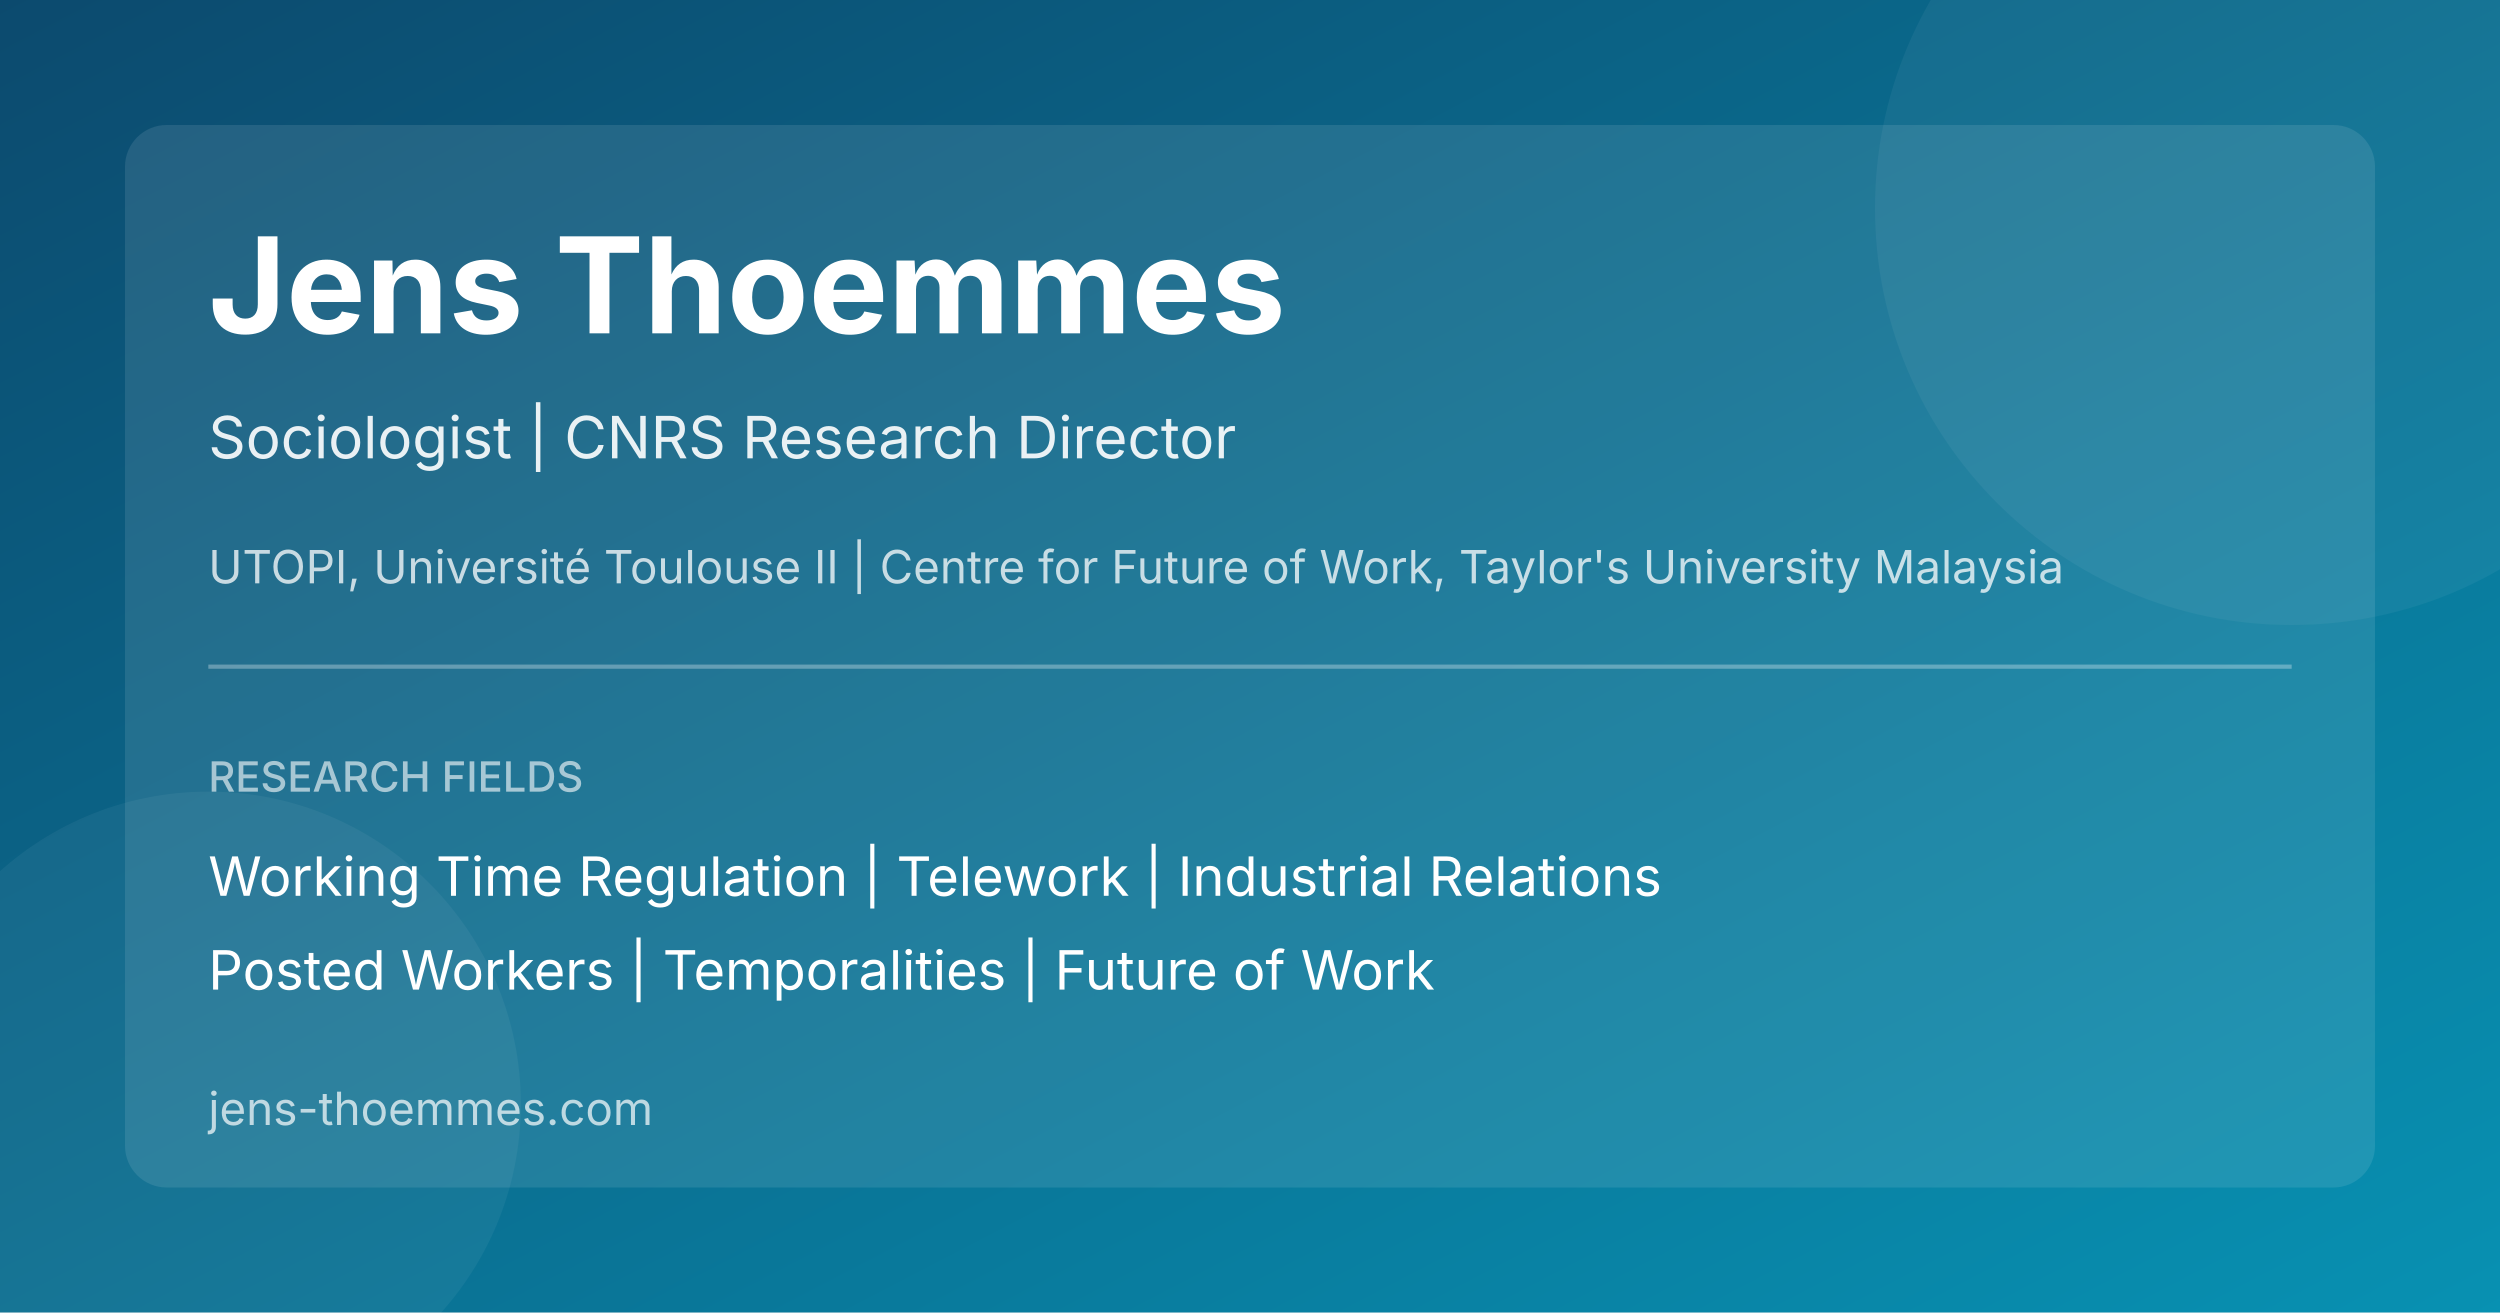
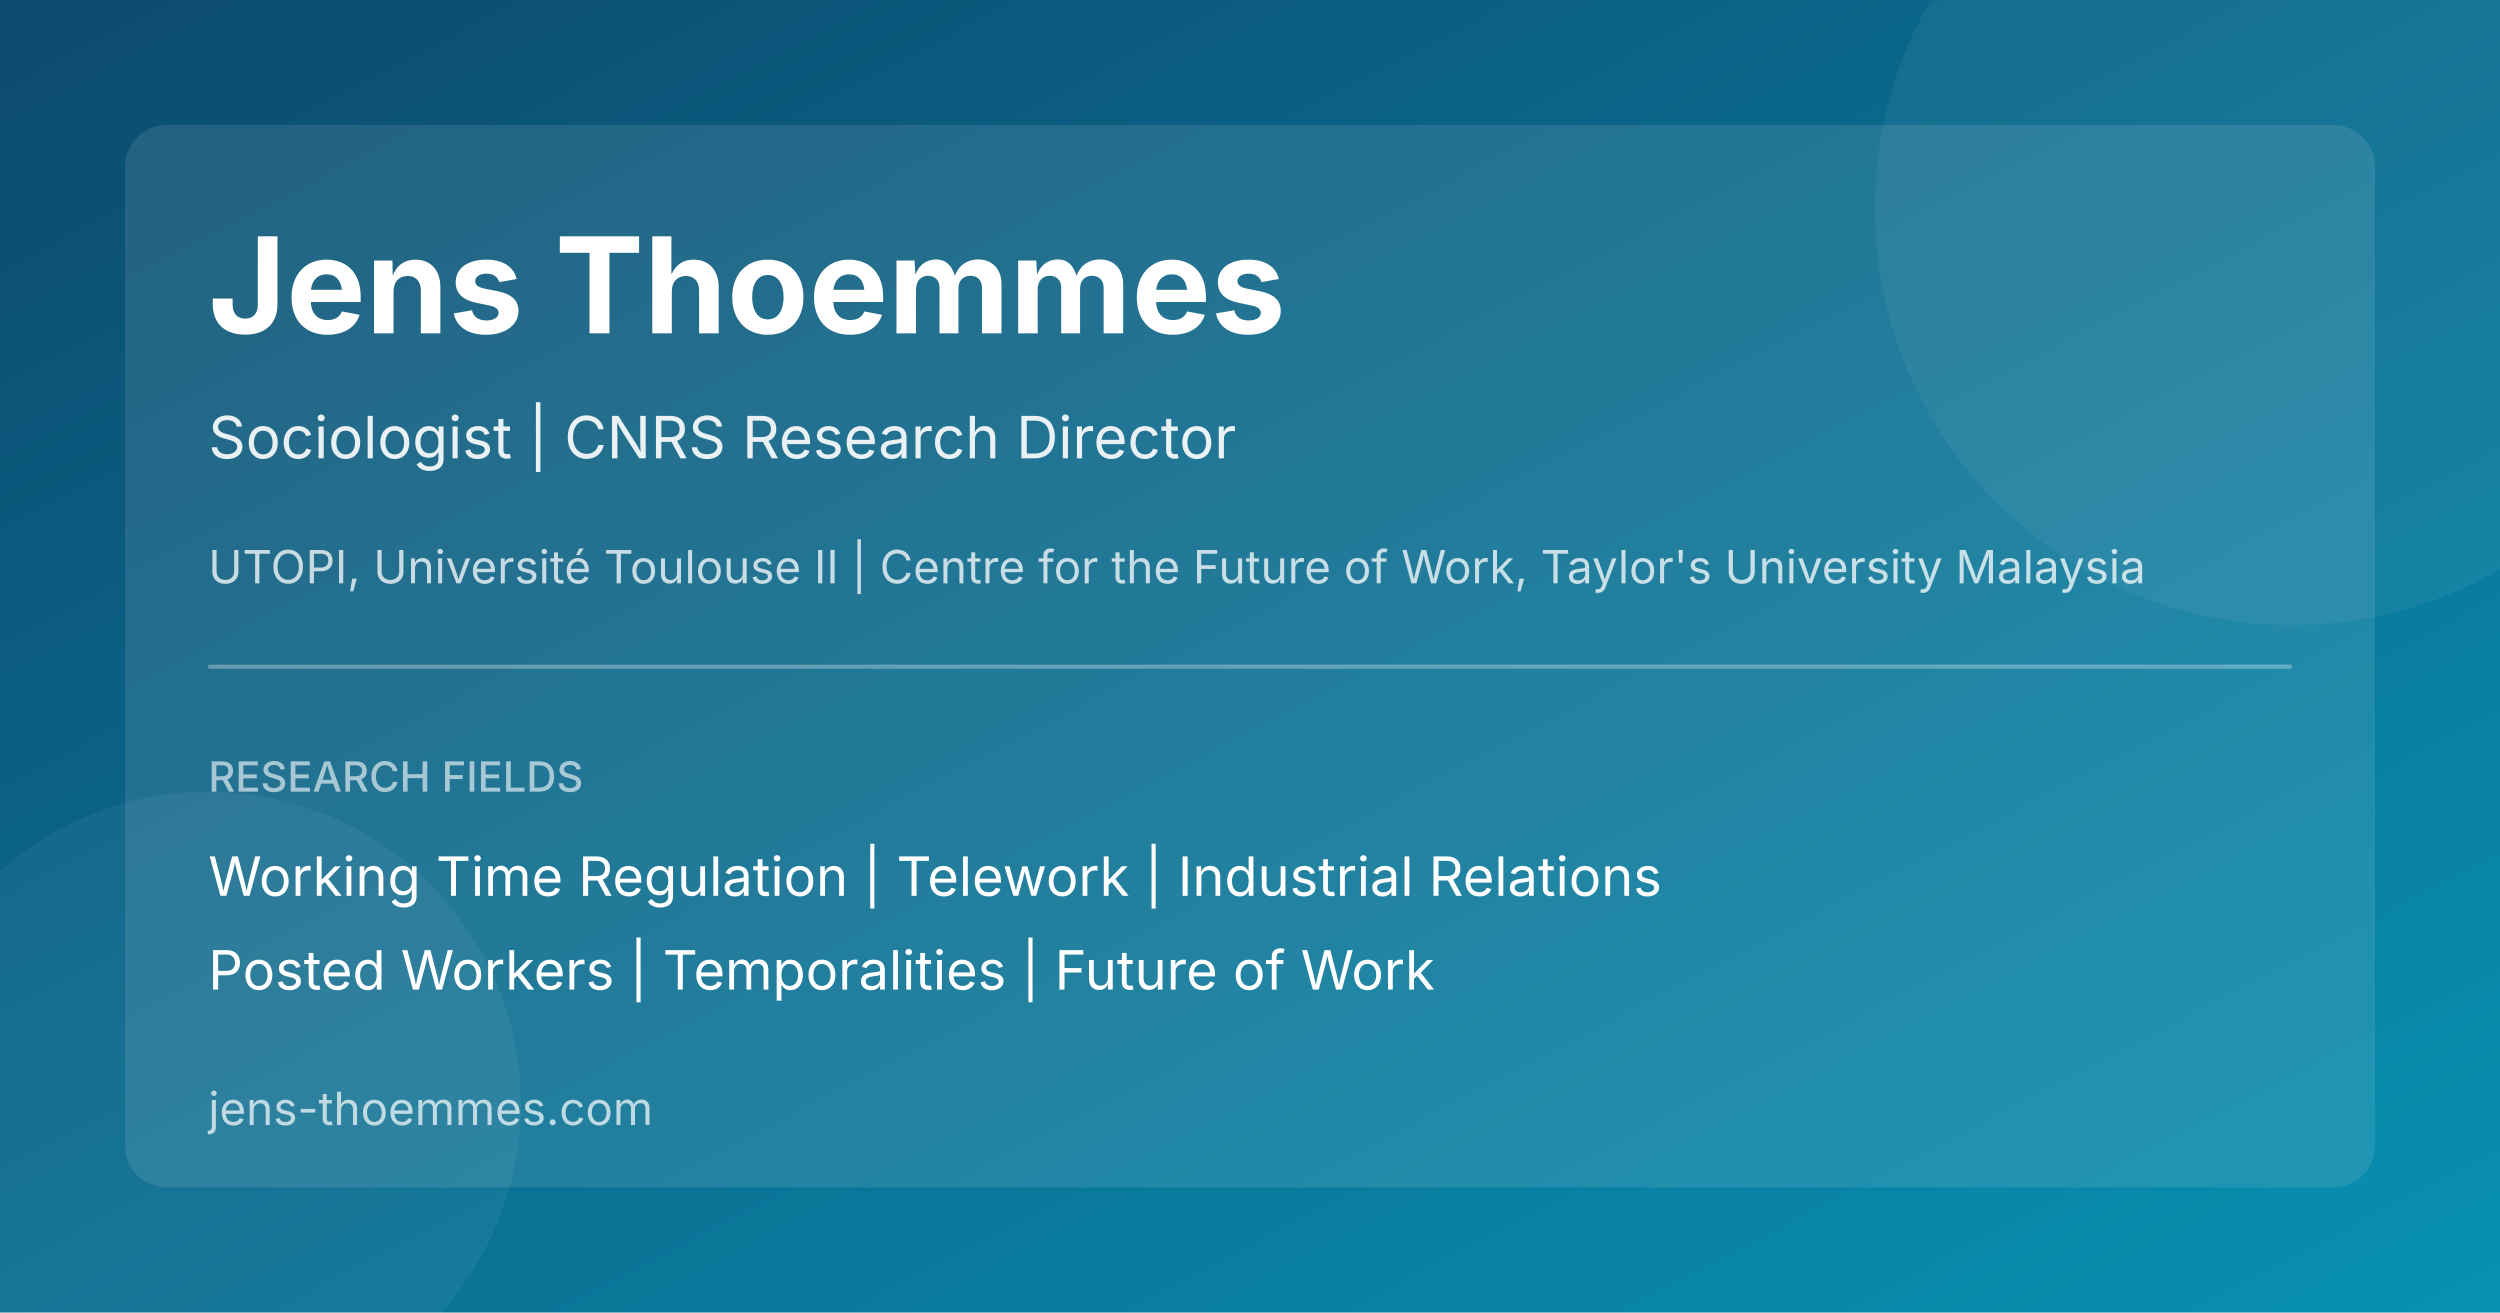
<svg xmlns="http://www.w3.org/2000/svg" width="1200" height="630" viewBox="0 0 1200 630">
  <defs>
    <linearGradient id="bgGradient" x1="0%" y1="0%" x2="100%" y2="100%">
      <stop offset="0%" style="stop-color:#0c4a6e;stop-opacity:1" />
      <stop offset="100%" style="stop-color:#0891b2;stop-opacity:1" />
    </linearGradient>
  </defs>
  <rect width="1200" height="630" fill="url(#bgGradient)" />
  <circle cx="1100" cy="100" r="200" fill="rgba(255,255,255,0.05)" />
  <circle cx="100" cy="530" r="150" fill="rgba(255,255,255,0.05)" />
  <rect x="60" y="60" width="1080" height="510" rx="20" fill="rgba(255,255,255,0.1)" />
  <text x="100" y="160" font-family="system-ui, -apple-system, sans-serif" font-size="64" font-weight="700" fill="white">
    Jens Thoemmes
  </text>
  <text x="100" y="220" font-family="system-ui, -apple-system, sans-serif" font-size="28" fill="rgba(255,255,255,0.9)">
    Sociologist | CNRS Research Director
  </text>
  <text x="100" y="280" font-family="system-ui, -apple-system, sans-serif" font-size="22" fill="rgba(255,255,255,0.75)">
-     UTOPI, Université Toulouse II | Centre for Future of Work, Taylor's University Malaysia
+     UTOPI, Université Toulouse II | Centre for the Future of Work, Taylor's University Malaysia
  </text>
  <line x1="100" y1="320" x2="1100" y2="320" stroke="rgba(255,255,255,0.3)" stroke-width="2" />
  <text x="100" y="380" font-family="system-ui, -apple-system, sans-serif" font-size="20" fill="rgba(255,255,255,0.6)" font-weight="500">
    RESEARCH FIELDS
  </text>
  <text x="100" y="430" font-family="system-ui, -apple-system, sans-serif" font-size="26" fill="white">
    Working Time Regulation | Telework | Industrial Relations
  </text>
  <text x="100" y="475" font-family="system-ui, -apple-system, sans-serif" font-size="26" fill="white">
    Posted Workers | Temporalities | Future of Work
  </text>
  <text x="100" y="540" font-family="system-ui, -apple-system, sans-serif" font-size="22" fill="rgba(255,255,255,0.7)">
    jens-thoemmes.com
  </text>
</svg>
